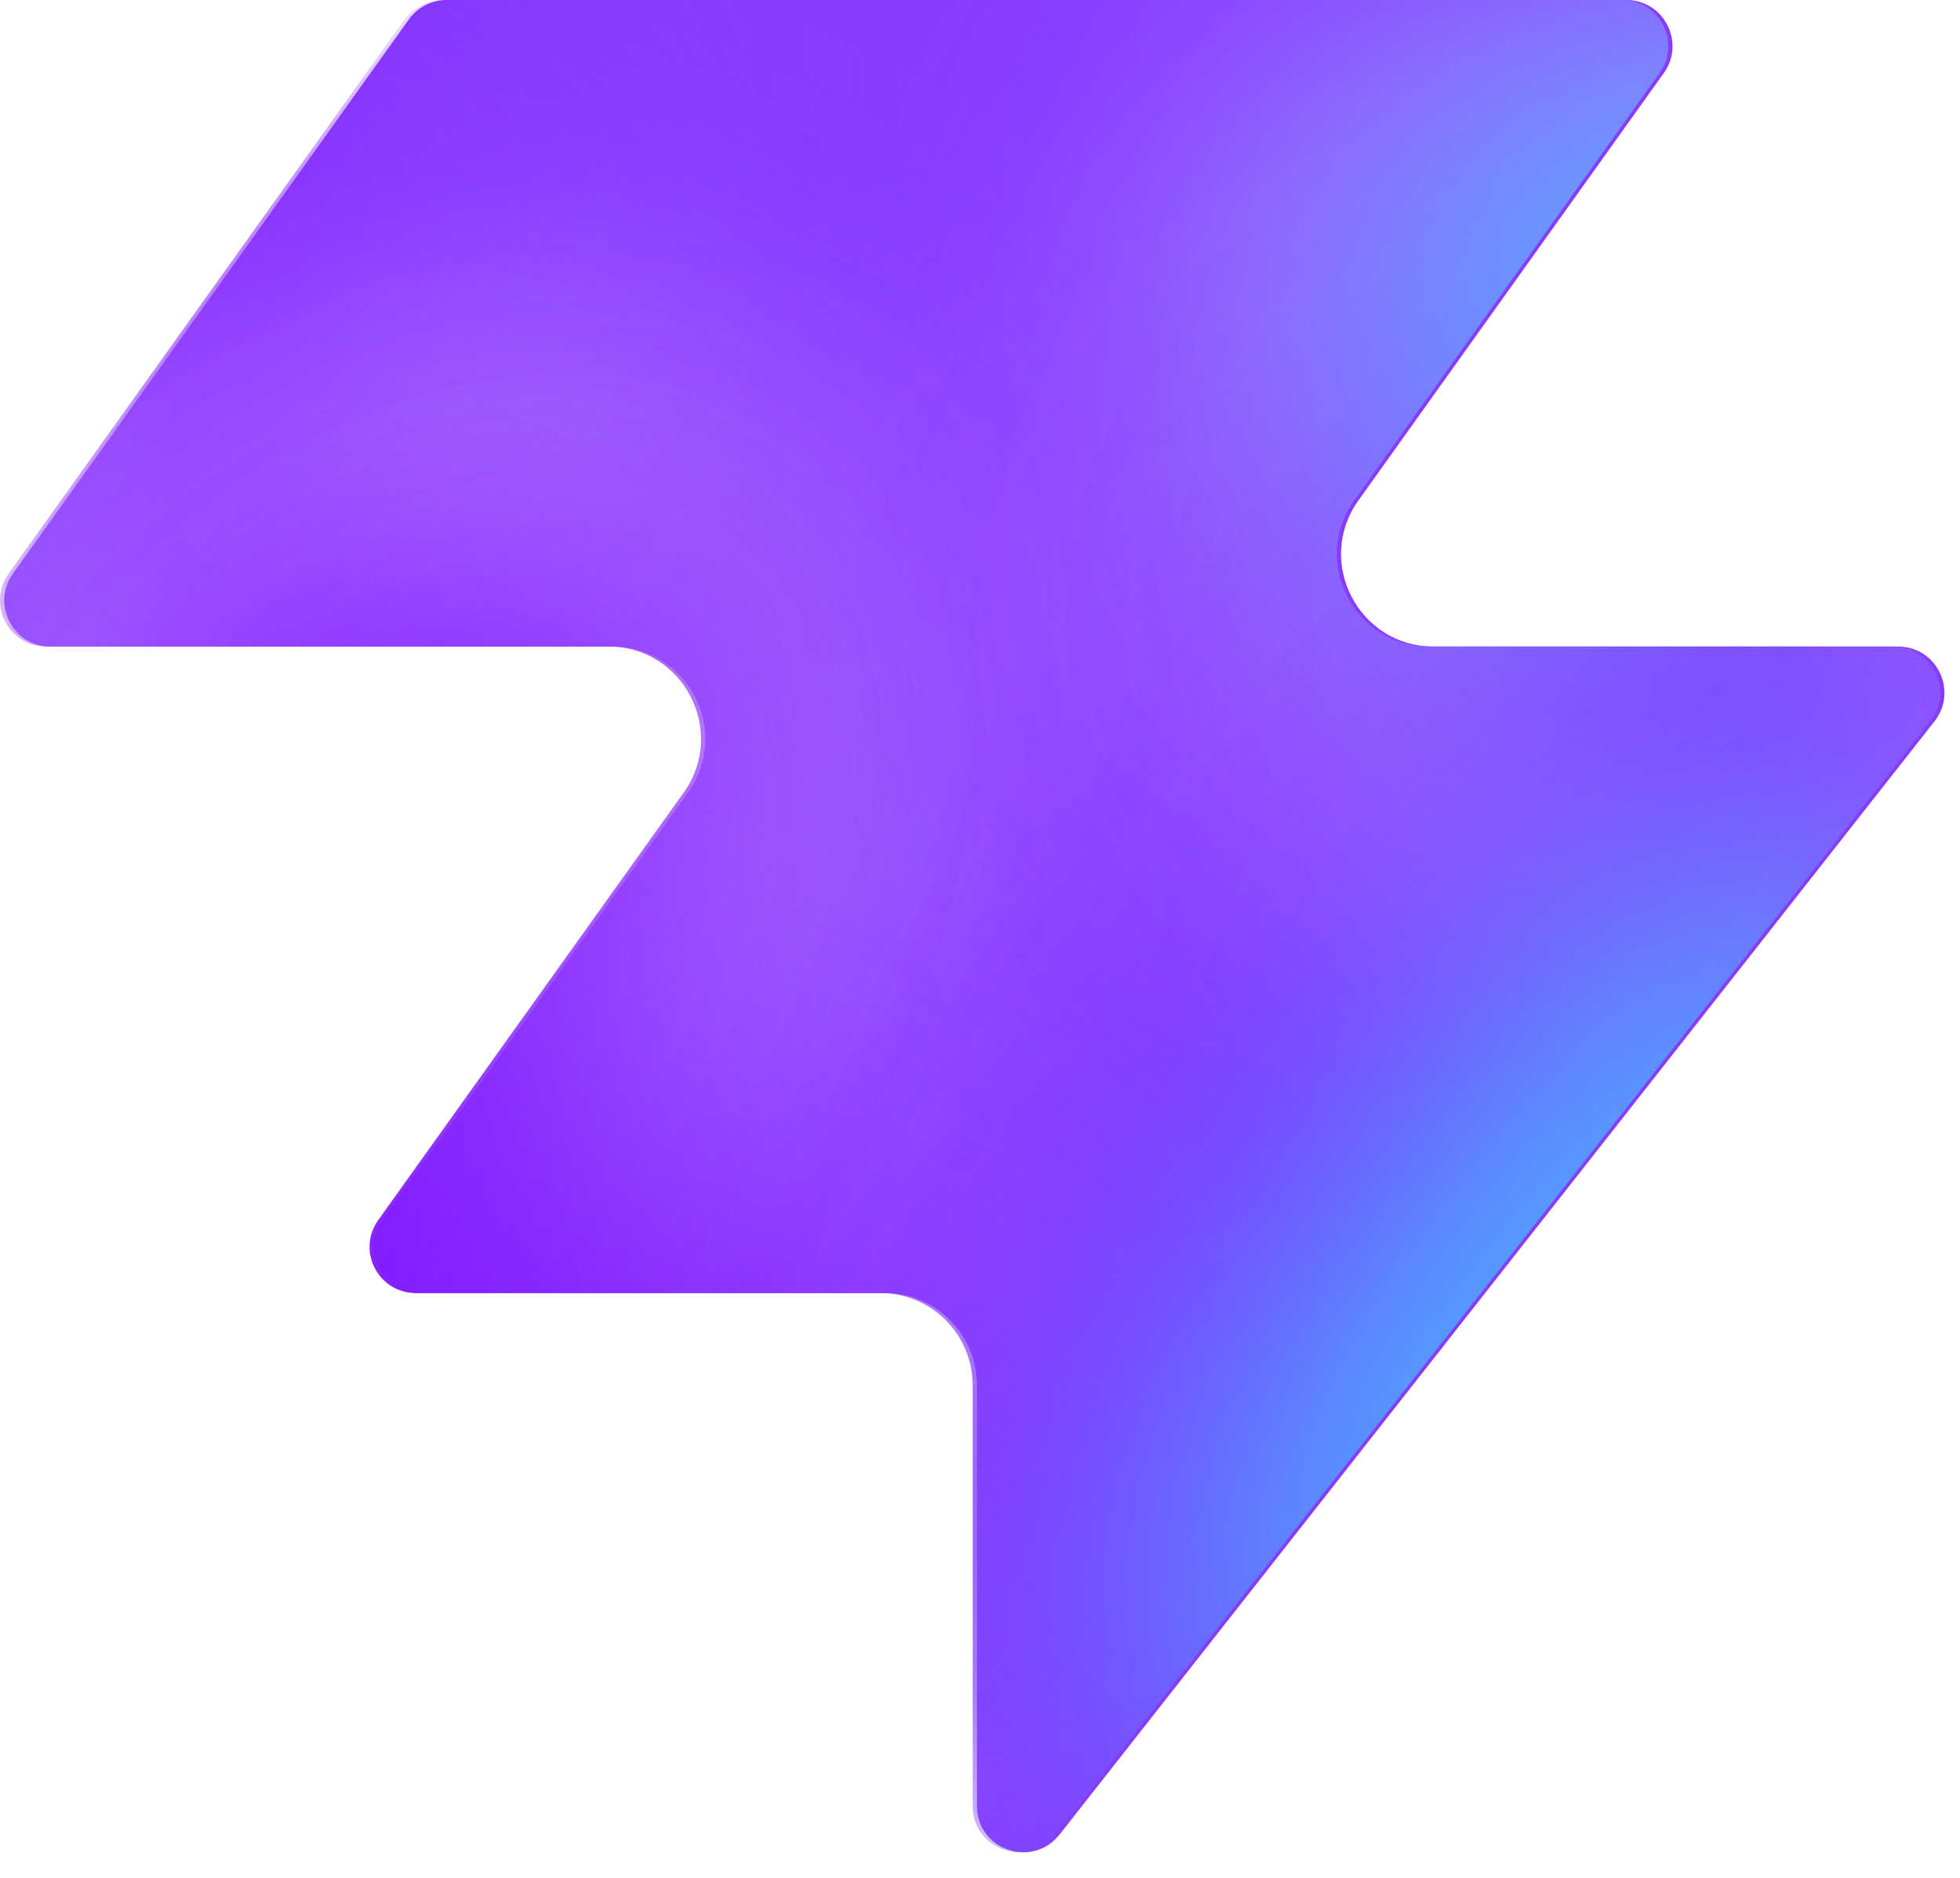
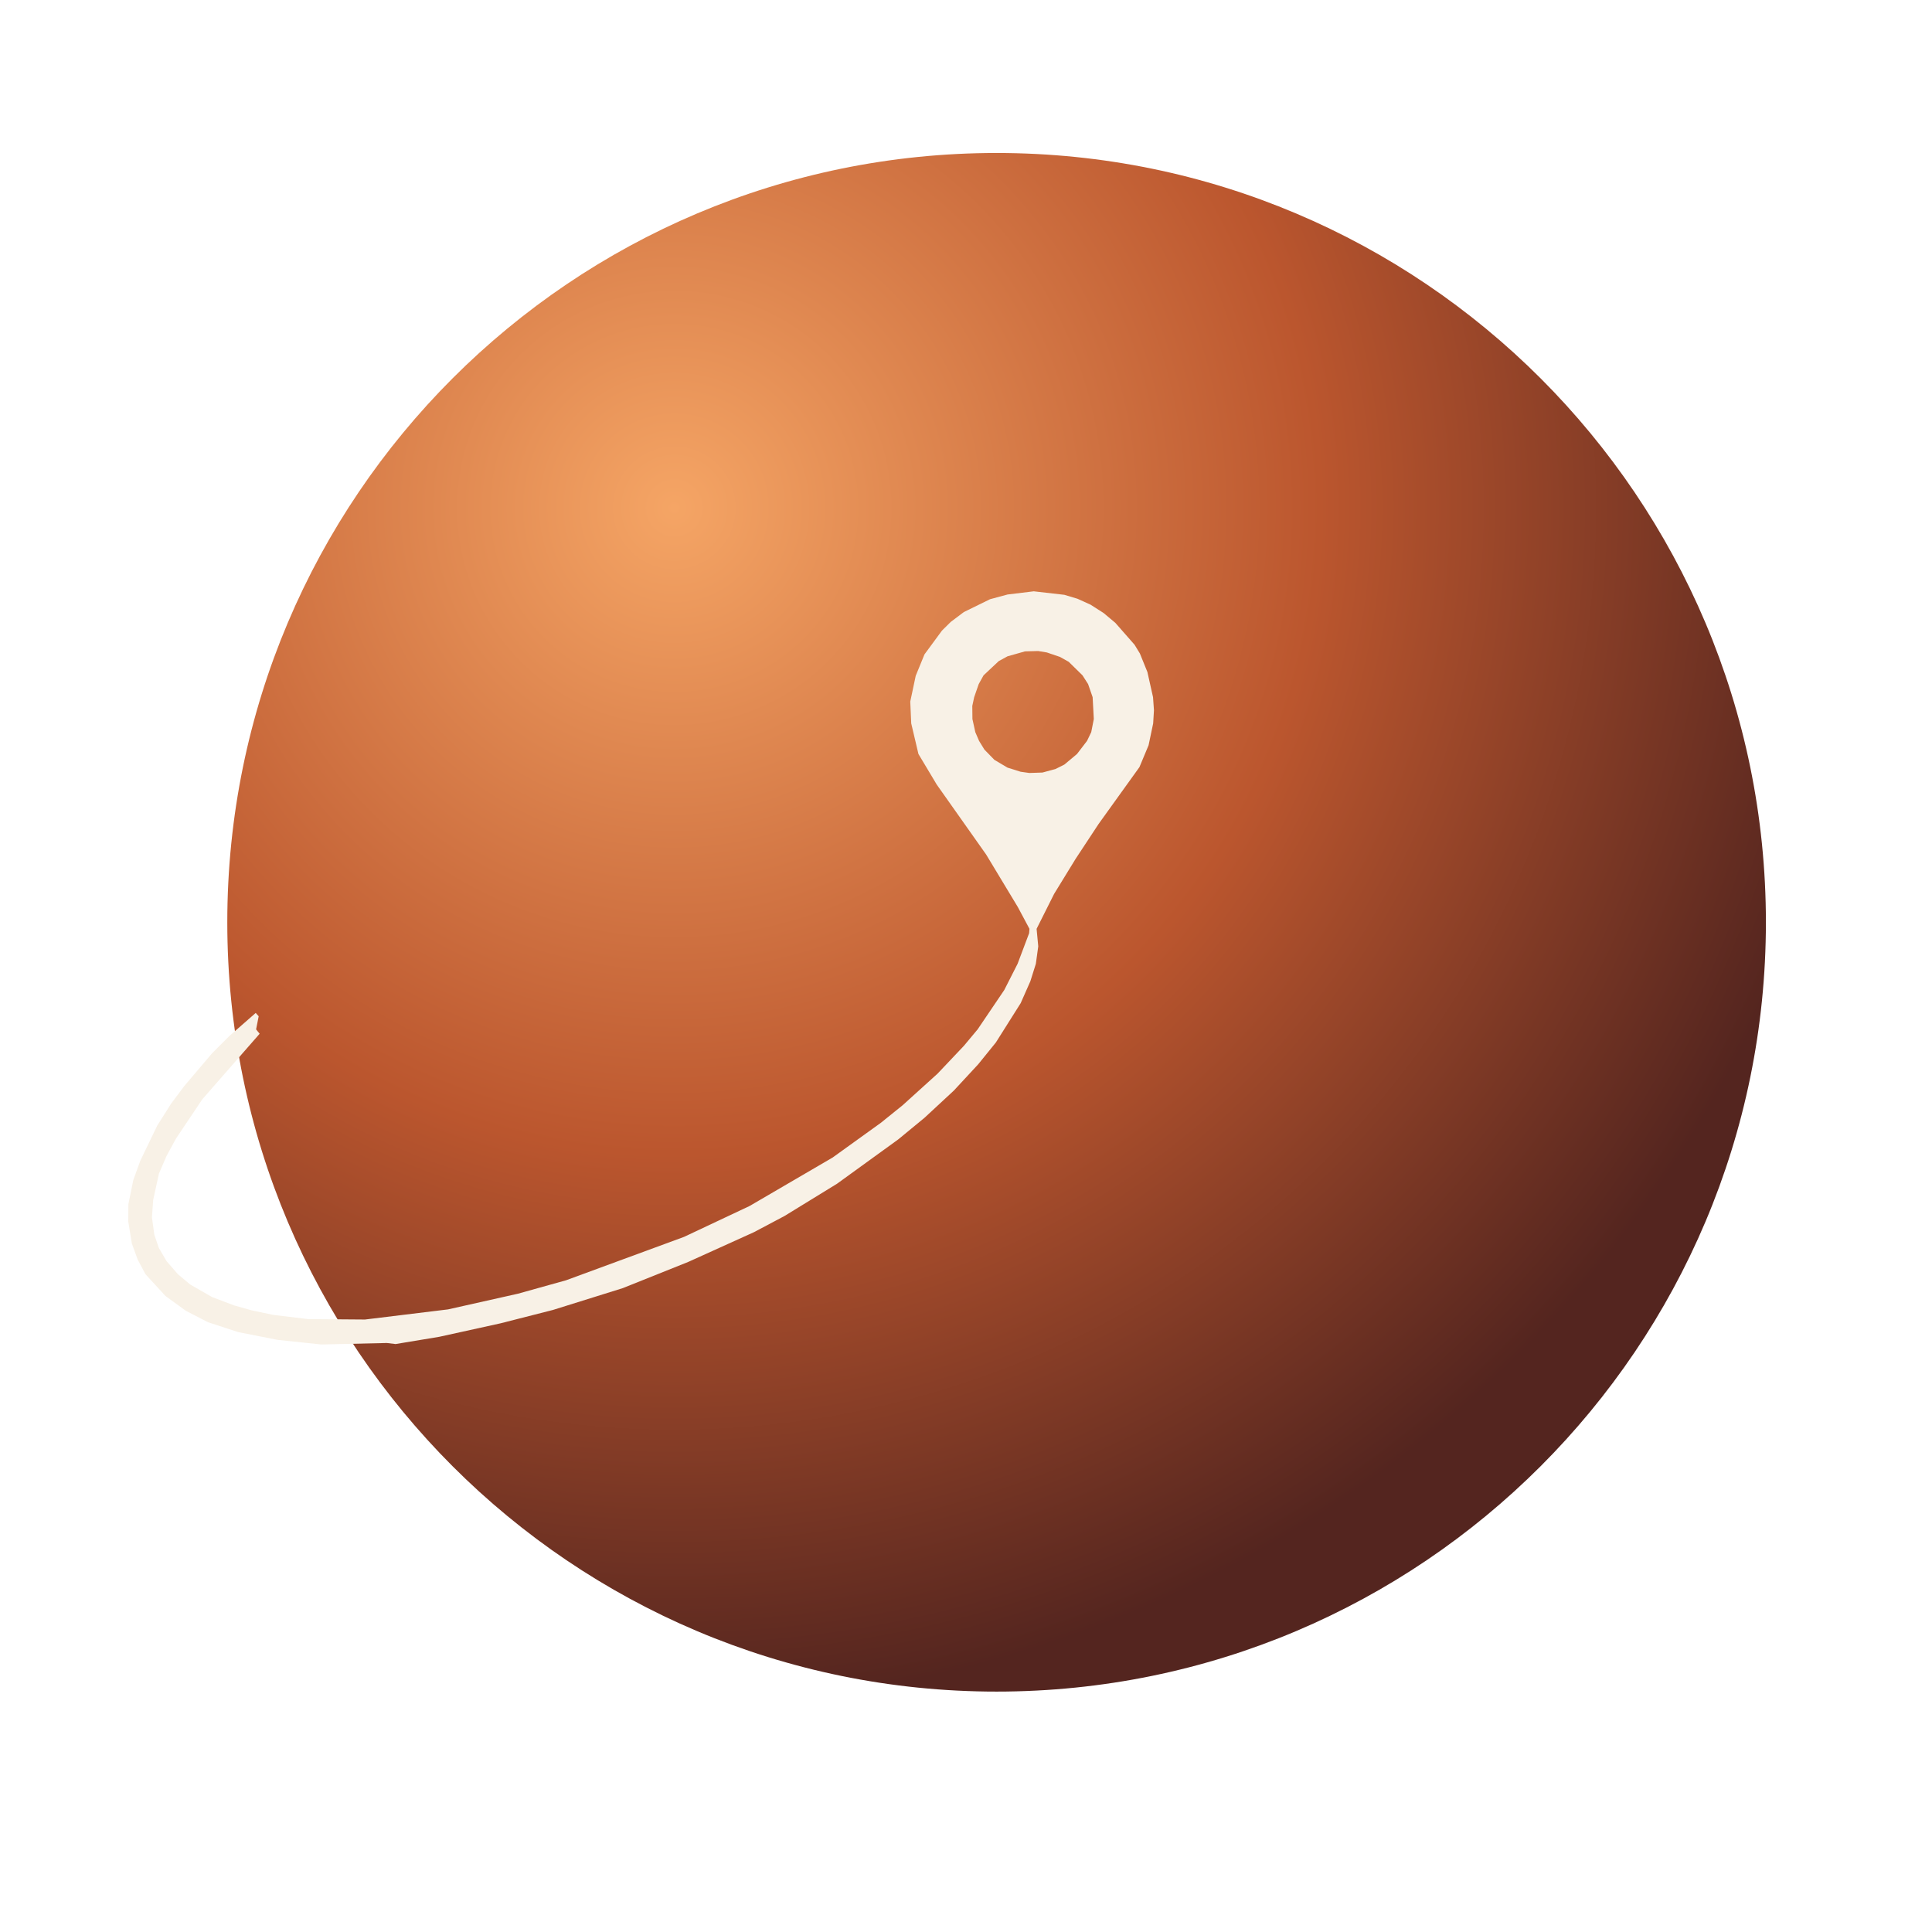
- <svg xmlns="http://www.w3.org/2000/svg" width="48" height="46" fill="none" viewBox="0 0 48 46">
-   <path fill="#863bff" d="M25.946 44.938c-.664.845-2.021.375-2.021-.698V33.937a2.26 2.26 0 0 0-2.262-2.262H10.287c-.92 0-1.456-1.04-.92-1.788l7.48-10.471c1.07-1.497 0-3.578-1.842-3.578H1.237c-.92 0-1.456-1.04-.92-1.788L10.013.474c.214-.297.556-.474.92-.474h28.894c.92 0 1.456 1.04.92 1.788l-7.48 10.471c-1.07 1.498 0 3.579 1.842 3.579h11.377c.943 0 1.473 1.088.89 1.83L25.947 44.94z" style="fill:#863bff;fill:color(display-p3 .525 .23 1);fill-opacity:1" />
-   <mask id="a" width="48" height="46" x="0" y="0" maskUnits="userSpaceOnUse" style="mask-type:alpha">
-     <path fill="#000" d="M25.842 44.938c-.664.844-2.021.375-2.021-.698V33.937a2.26 2.26 0 0 0-2.262-2.262H10.183c-.92 0-1.456-1.04-.92-1.788l7.48-10.471c1.07-1.498 0-3.579-1.842-3.579H1.133c-.92 0-1.456-1.04-.92-1.787L9.91.473c.214-.297.556-.474.92-.474h28.894c.92 0 1.456 1.04.92 1.788l-7.48 10.471c-1.07 1.498 0 3.578 1.842 3.578h11.377c.943 0 1.473 1.088.89 1.832L25.843 44.94z" style="fill:#000;fill-opacity:1" />
-   </mask>
-   <g mask="url(#a)">
-     <g filter="url(#b)">
-       <ellipse cx="5.508" cy="14.704" fill="#ede6ff" rx="5.508" ry="14.704" style="fill:#ede6ff;fill:color(display-p3 .927 .903 1);fill-opacity:1" transform="matrix(.00324 1 1 -.00324 -4.47 31.516)" />
-     </g>
-     <g filter="url(#c)">
-       <ellipse cx="10.399" cy="29.851" fill="#ede6ff" rx="10.399" ry="29.851" style="fill:#ede6ff;fill:color(display-p3 .927 .903 1);fill-opacity:1" transform="matrix(.00324 1 1 -.00324 -39.328 7.883)" />
-     </g>
-     <g filter="url(#d)">
-       <ellipse cx="5.508" cy="30.487" fill="#7e14ff" rx="5.508" ry="30.487" style="fill:#7e14ff;fill:color(display-p3 .492 .077 1);fill-opacity:1" transform="rotate(89.814 -25.913 -14.639)scale(1 -1)" />
-     </g>
-     <g filter="url(#e)">
-       <ellipse cx="5.508" cy="30.599" fill="#7e14ff" rx="5.508" ry="30.599" style="fill:#7e14ff;fill:color(display-p3 .492 .077 1);fill-opacity:1" transform="rotate(89.814 -32.644 -3.334)scale(1 -1)" />
-     </g>
-     <g filter="url(#f)">
-       <ellipse cx="5.508" cy="30.599" fill="#7e14ff" rx="5.508" ry="30.599" style="fill:#7e14ff;fill:color(display-p3 .492 .077 1);fill-opacity:1" transform="matrix(.00324 1 1 -.00324 -34.34 30.47)" />
-     </g>
-     <g filter="url(#g)">
-       <ellipse cx="14.072" cy="22.078" fill="#ede6ff" rx="14.072" ry="22.078" style="fill:#ede6ff;fill:color(display-p3 .927 .903 1);fill-opacity:1" transform="rotate(93.35 24.506 48.493)scale(-1 1)" />
-     </g>
-     <g filter="url(#h)">
-       <ellipse cx="3.47" cy="21.501" fill="#7e14ff" rx="3.47" ry="21.501" style="fill:#7e14ff;fill:color(display-p3 .492 .077 1);fill-opacity:1" transform="rotate(89.009 28.708 47.59)scale(-1 1)" />
-     </g>
-     <g filter="url(#i)">
-       <ellipse cx="3.47" cy="21.501" fill="#7e14ff" rx="3.47" ry="21.501" style="fill:#7e14ff;fill:color(display-p3 .492 .077 1);fill-opacity:1" transform="rotate(89.009 28.708 47.59)scale(-1 1)" />
-     </g>
-     <g filter="url(#j)">
-       <ellipse cx=".387" cy="8.972" fill="#7e14ff" rx="4.407" ry="29.108" style="fill:#7e14ff;fill:color(display-p3 .492 .077 1);fill-opacity:1" transform="rotate(39.51 .387 8.972)" />
-     </g>
-     <g filter="url(#k)">
-       <ellipse cx="47.523" cy="-6.092" fill="#7e14ff" rx="4.407" ry="29.108" style="fill:#7e14ff;fill:color(display-p3 .492 .077 1);fill-opacity:1" transform="rotate(37.892 47.523 -6.092)" />
-     </g>
-     <g filter="url(#l)">
-       <ellipse cx="41.412" cy="6.333" fill="#47bfff" rx="5.971" ry="9.665" style="fill:#47bfff;fill:color(display-p3 .28 .748 1);fill-opacity:1" transform="rotate(37.892 41.412 6.333)" />
-     </g>
-     <g filter="url(#m)">
-       <ellipse cx="-1.879" cy="38.332" fill="#7e14ff" rx="4.407" ry="29.108" style="fill:#7e14ff;fill:color(display-p3 .492 .077 1);fill-opacity:1" transform="rotate(37.892 -1.88 38.332)" />
-     </g>
-     <g filter="url(#n)">
-       <ellipse cx="-1.879" cy="38.332" fill="#7e14ff" rx="4.407" ry="29.108" style="fill:#7e14ff;fill:color(display-p3 .492 .077 1);fill-opacity:1" transform="rotate(37.892 -1.88 38.332)" />
-     </g>
-     <g filter="url(#o)">
-       <ellipse cx="35.651" cy="29.907" fill="#7e14ff" rx="4.407" ry="29.108" style="fill:#7e14ff;fill:color(display-p3 .492 .077 1);fill-opacity:1" transform="rotate(37.892 35.651 29.907)" />
-     </g>
-     <g filter="url(#p)">
-       <ellipse cx="38.418" cy="32.4" fill="#47bfff" rx="5.971" ry="15.297" style="fill:#47bfff;fill:color(display-p3 .28 .748 1);fill-opacity:1" transform="rotate(37.892 38.418 32.4)" />
-     </g>
-   </g>
+ <svg xmlns="http://www.w3.org/2000/svg" width="64" height="64" viewBox="414 150 442 442">
  <defs>
-     <filter id="b" width="60.045" height="41.654" x="-19.77" y="16.149" color-interpolation-filters="sRGB" filterUnits="userSpaceOnUse">
-       <feFlood flood-opacity="0" result="BackgroundImageFix" />
-       <feBlend in="SourceGraphic" in2="BackgroundImageFix" result="shape" />
-       <feGaussianBlur result="effect1_foregroundBlur_2002_17158" stdDeviation="7.659" />
-     </filter>
-     <filter id="c" width="90.34" height="51.437" x="-54.613" y="-7.533" color-interpolation-filters="sRGB" filterUnits="userSpaceOnUse">
-       <feFlood flood-opacity="0" result="BackgroundImageFix" />
-       <feBlend in="SourceGraphic" in2="BackgroundImageFix" result="shape" />
-       <feGaussianBlur result="effect1_foregroundBlur_2002_17158" stdDeviation="7.659" />
-     </filter>
-     <filter id="d" width="79.355" height="29.4" x="-49.64" y="2.03" color-interpolation-filters="sRGB" filterUnits="userSpaceOnUse">
-       <feFlood flood-opacity="0" result="BackgroundImageFix" />
-       <feBlend in="SourceGraphic" in2="BackgroundImageFix" result="shape" />
-       <feGaussianBlur result="effect1_foregroundBlur_2002_17158" stdDeviation="4.596" />
-     </filter>
-     <filter id="e" width="79.579" height="29.4" x="-45.045" y="20.029" color-interpolation-filters="sRGB" filterUnits="userSpaceOnUse">
-       <feFlood flood-opacity="0" result="BackgroundImageFix" />
-       <feBlend in="SourceGraphic" in2="BackgroundImageFix" result="shape" />
-       <feGaussianBlur result="effect1_foregroundBlur_2002_17158" stdDeviation="4.596" />
-     </filter>
-     <filter id="f" width="79.579" height="29.4" x="-43.513" y="21.178" color-interpolation-filters="sRGB" filterUnits="userSpaceOnUse">
-       <feFlood flood-opacity="0" result="BackgroundImageFix" />
-       <feBlend in="SourceGraphic" in2="BackgroundImageFix" result="shape" />
-       <feGaussianBlur result="effect1_foregroundBlur_2002_17158" stdDeviation="4.596" />
-     </filter>
-     <filter id="g" width="74.749" height="58.852" x="15.756" y="-17.901" color-interpolation-filters="sRGB" filterUnits="userSpaceOnUse">
-       <feFlood flood-opacity="0" result="BackgroundImageFix" />
-       <feBlend in="SourceGraphic" in2="BackgroundImageFix" result="shape" />
-       <feGaussianBlur result="effect1_foregroundBlur_2002_17158" stdDeviation="7.659" />
-     </filter>
-     <filter id="h" width="61.377" height="25.362" x="23.548" y="2.284" color-interpolation-filters="sRGB" filterUnits="userSpaceOnUse">
-       <feFlood flood-opacity="0" result="BackgroundImageFix" />
-       <feBlend in="SourceGraphic" in2="BackgroundImageFix" result="shape" />
-       <feGaussianBlur result="effect1_foregroundBlur_2002_17158" stdDeviation="4.596" />
-     </filter>
-     <filter id="i" width="61.377" height="25.362" x="23.548" y="2.284" color-interpolation-filters="sRGB" filterUnits="userSpaceOnUse">
-       <feFlood flood-opacity="0" result="BackgroundImageFix" />
-       <feBlend in="SourceGraphic" in2="BackgroundImageFix" result="shape" />
-       <feGaussianBlur result="effect1_foregroundBlur_2002_17158" stdDeviation="4.596" />
-     </filter>
-     <filter id="j" width="56.045" height="63.649" x="-27.636" y="-22.853" color-interpolation-filters="sRGB" filterUnits="userSpaceOnUse">
-       <feFlood flood-opacity="0" result="BackgroundImageFix" />
-       <feBlend in="SourceGraphic" in2="BackgroundImageFix" result="shape" />
-       <feGaussianBlur result="effect1_foregroundBlur_2002_17158" stdDeviation="4.596" />
-     </filter>
-     <filter id="k" width="54.814" height="64.646" x="20.116" y="-38.415" color-interpolation-filters="sRGB" filterUnits="userSpaceOnUse">
-       <feFlood flood-opacity="0" result="BackgroundImageFix" />
-       <feBlend in="SourceGraphic" in2="BackgroundImageFix" result="shape" />
-       <feGaussianBlur result="effect1_foregroundBlur_2002_17158" stdDeviation="4.596" />
-     </filter>
-     <filter id="l" width="33.541" height="35.313" x="24.641" y="-11.323" color-interpolation-filters="sRGB" filterUnits="userSpaceOnUse">
-       <feFlood flood-opacity="0" result="BackgroundImageFix" />
-       <feBlend in="SourceGraphic" in2="BackgroundImageFix" result="shape" />
-       <feGaussianBlur result="effect1_foregroundBlur_2002_17158" stdDeviation="4.596" />
-     </filter>
-     <filter id="m" width="54.814" height="64.646" x="-29.286" y="6.009" color-interpolation-filters="sRGB" filterUnits="userSpaceOnUse">
-       <feFlood flood-opacity="0" result="BackgroundImageFix" />
-       <feBlend in="SourceGraphic" in2="BackgroundImageFix" result="shape" />
-       <feGaussianBlur result="effect1_foregroundBlur_2002_17158" stdDeviation="4.596" />
-     </filter>
-     <filter id="n" width="54.814" height="64.646" x="-29.286" y="6.009" color-interpolation-filters="sRGB" filterUnits="userSpaceOnUse">
-       <feFlood flood-opacity="0" result="BackgroundImageFix" />
-       <feBlend in="SourceGraphic" in2="BackgroundImageFix" result="shape" />
-       <feGaussianBlur result="effect1_foregroundBlur_2002_17158" stdDeviation="4.596" />
-     </filter>
-     <filter id="o" width="54.814" height="64.646" x="8.244" y="-2.416" color-interpolation-filters="sRGB" filterUnits="userSpaceOnUse">
-       <feFlood flood-opacity="0" result="BackgroundImageFix" />
-       <feBlend in="SourceGraphic" in2="BackgroundImageFix" result="shape" />
-       <feGaussianBlur result="effect1_foregroundBlur_2002_17158" stdDeviation="4.596" />
-     </filter>
-     <filter id="p" width="39.409" height="43.623" x="18.713" y="10.588" color-interpolation-filters="sRGB" filterUnits="userSpaceOnUse">
-       <feFlood flood-opacity="0" result="BackgroundImageFix" />
-       <feBlend in="SourceGraphic" in2="BackgroundImageFix" result="shape" />
-       <feGaussianBlur result="effect1_foregroundBlur_2002_17158" stdDeviation="4.596" />
-     </filter>
+     <radialGradient id="mars" cx="29%" cy="23%" r="78%">
+       <stop stop-color="#f5a565" />
+       <stop offset="0.54" stop-color="#bb562e" />
+       <stop offset="1" stop-color="#54251f" />
+     </radialGradient>
  </defs>
+   <circle cx="642" cy="361" r="176" fill="url(#mars)" />
+   <path fill="#f8f1e6" fill-rule="evenodd" d="M 673.56,297.50 674.78,299.50 676.50,303.74 677.79,309.50 678.00,312.50 677.82,315.50 676.77,320.50 674.68,325.50 665.34,338.50 660.07,346.50 655.16,354.50 651.15,362.50 651.53,366.50 650.98,370.50 649.72,374.50 647.51,379.50 641.83,388.50 637.78,393.50 632.22,399.50 625.50,405.73 619.50,410.67 605.50,420.81 593.50,428.18 586.50,431.89 571.50,438.68 556.50,444.69 540.50,449.69 528.50,452.75 514.50,455.83 504.50,457.49 502.50,457.25 487.50,457.59 477.50,456.53 468.50,454.76 461.60,452.50 456.50,449.87 451.86,446.50 447.27,441.50 445.50,438.17 444.17,434.50 443.35,429.50 443.37,425.50 444.50,419.95 446.12,415.50 449.98,407.50 453.14,402.50 456.13,398.50 462.50,390.99 466.50,386.99 472.50,381.74 473.18,382.50 472.59,385.50 473.40,386.50 460.28,401.50 454.25,410.50 452.08,414.50 450.36,418.50 449.05,424.50 448.76,428.50 449.31,432.50 450.34,435.50 452.09,438.50 454.69,441.50 457.50,443.86 462.50,446.73 467.50,448.63 471.50,449.76 476.50,450.82 484.50,451.78 497.50,451.88 516.50,449.56 532.50,445.97 543.50,442.90 570.50,432.97 585.50,425.90 604.50,414.81 615.50,406.89 620.50,402.86 628.50,395.62 634.50,389.28 637.66,385.50 643.75,376.50 646.80,370.50 649.44,363.50 649.52,362.50 646.85,357.50 639.61,345.50 628.31,329.50 624.12,322.50 622.47,315.50 622.25,310.50 623.50,304.60 625.50,299.71 629.50,294.27 631.50,292.29 634.50,290.03 640.50,287.09 644.50,286.01 650.50,285.28 657.50,286.08 660.50,286.98 663.50,288.34 666.50,290.26 669.17,292.50 Z M 648.50,299.02 644.50,300.15 642.50,301.24 639.02,304.50 637.91,306.50 636.87,309.50 636.44,311.50 636.47,314.50 637.13,317.50 637.99,319.50 639.22,321.50 641.50,323.84 644.50,325.62 647.50,326.56 649.50,326.84 652.50,326.74 655.50,325.92 657.50,324.92 660.39,322.50 662.69,319.50 663.65,317.50 664.24,314.50 663.97,309.50 662.93,306.50 661.65,304.50 658.50,301.41 656.50,300.29 653.50,299.27 651.50,298.94 Z" />
</svg>
